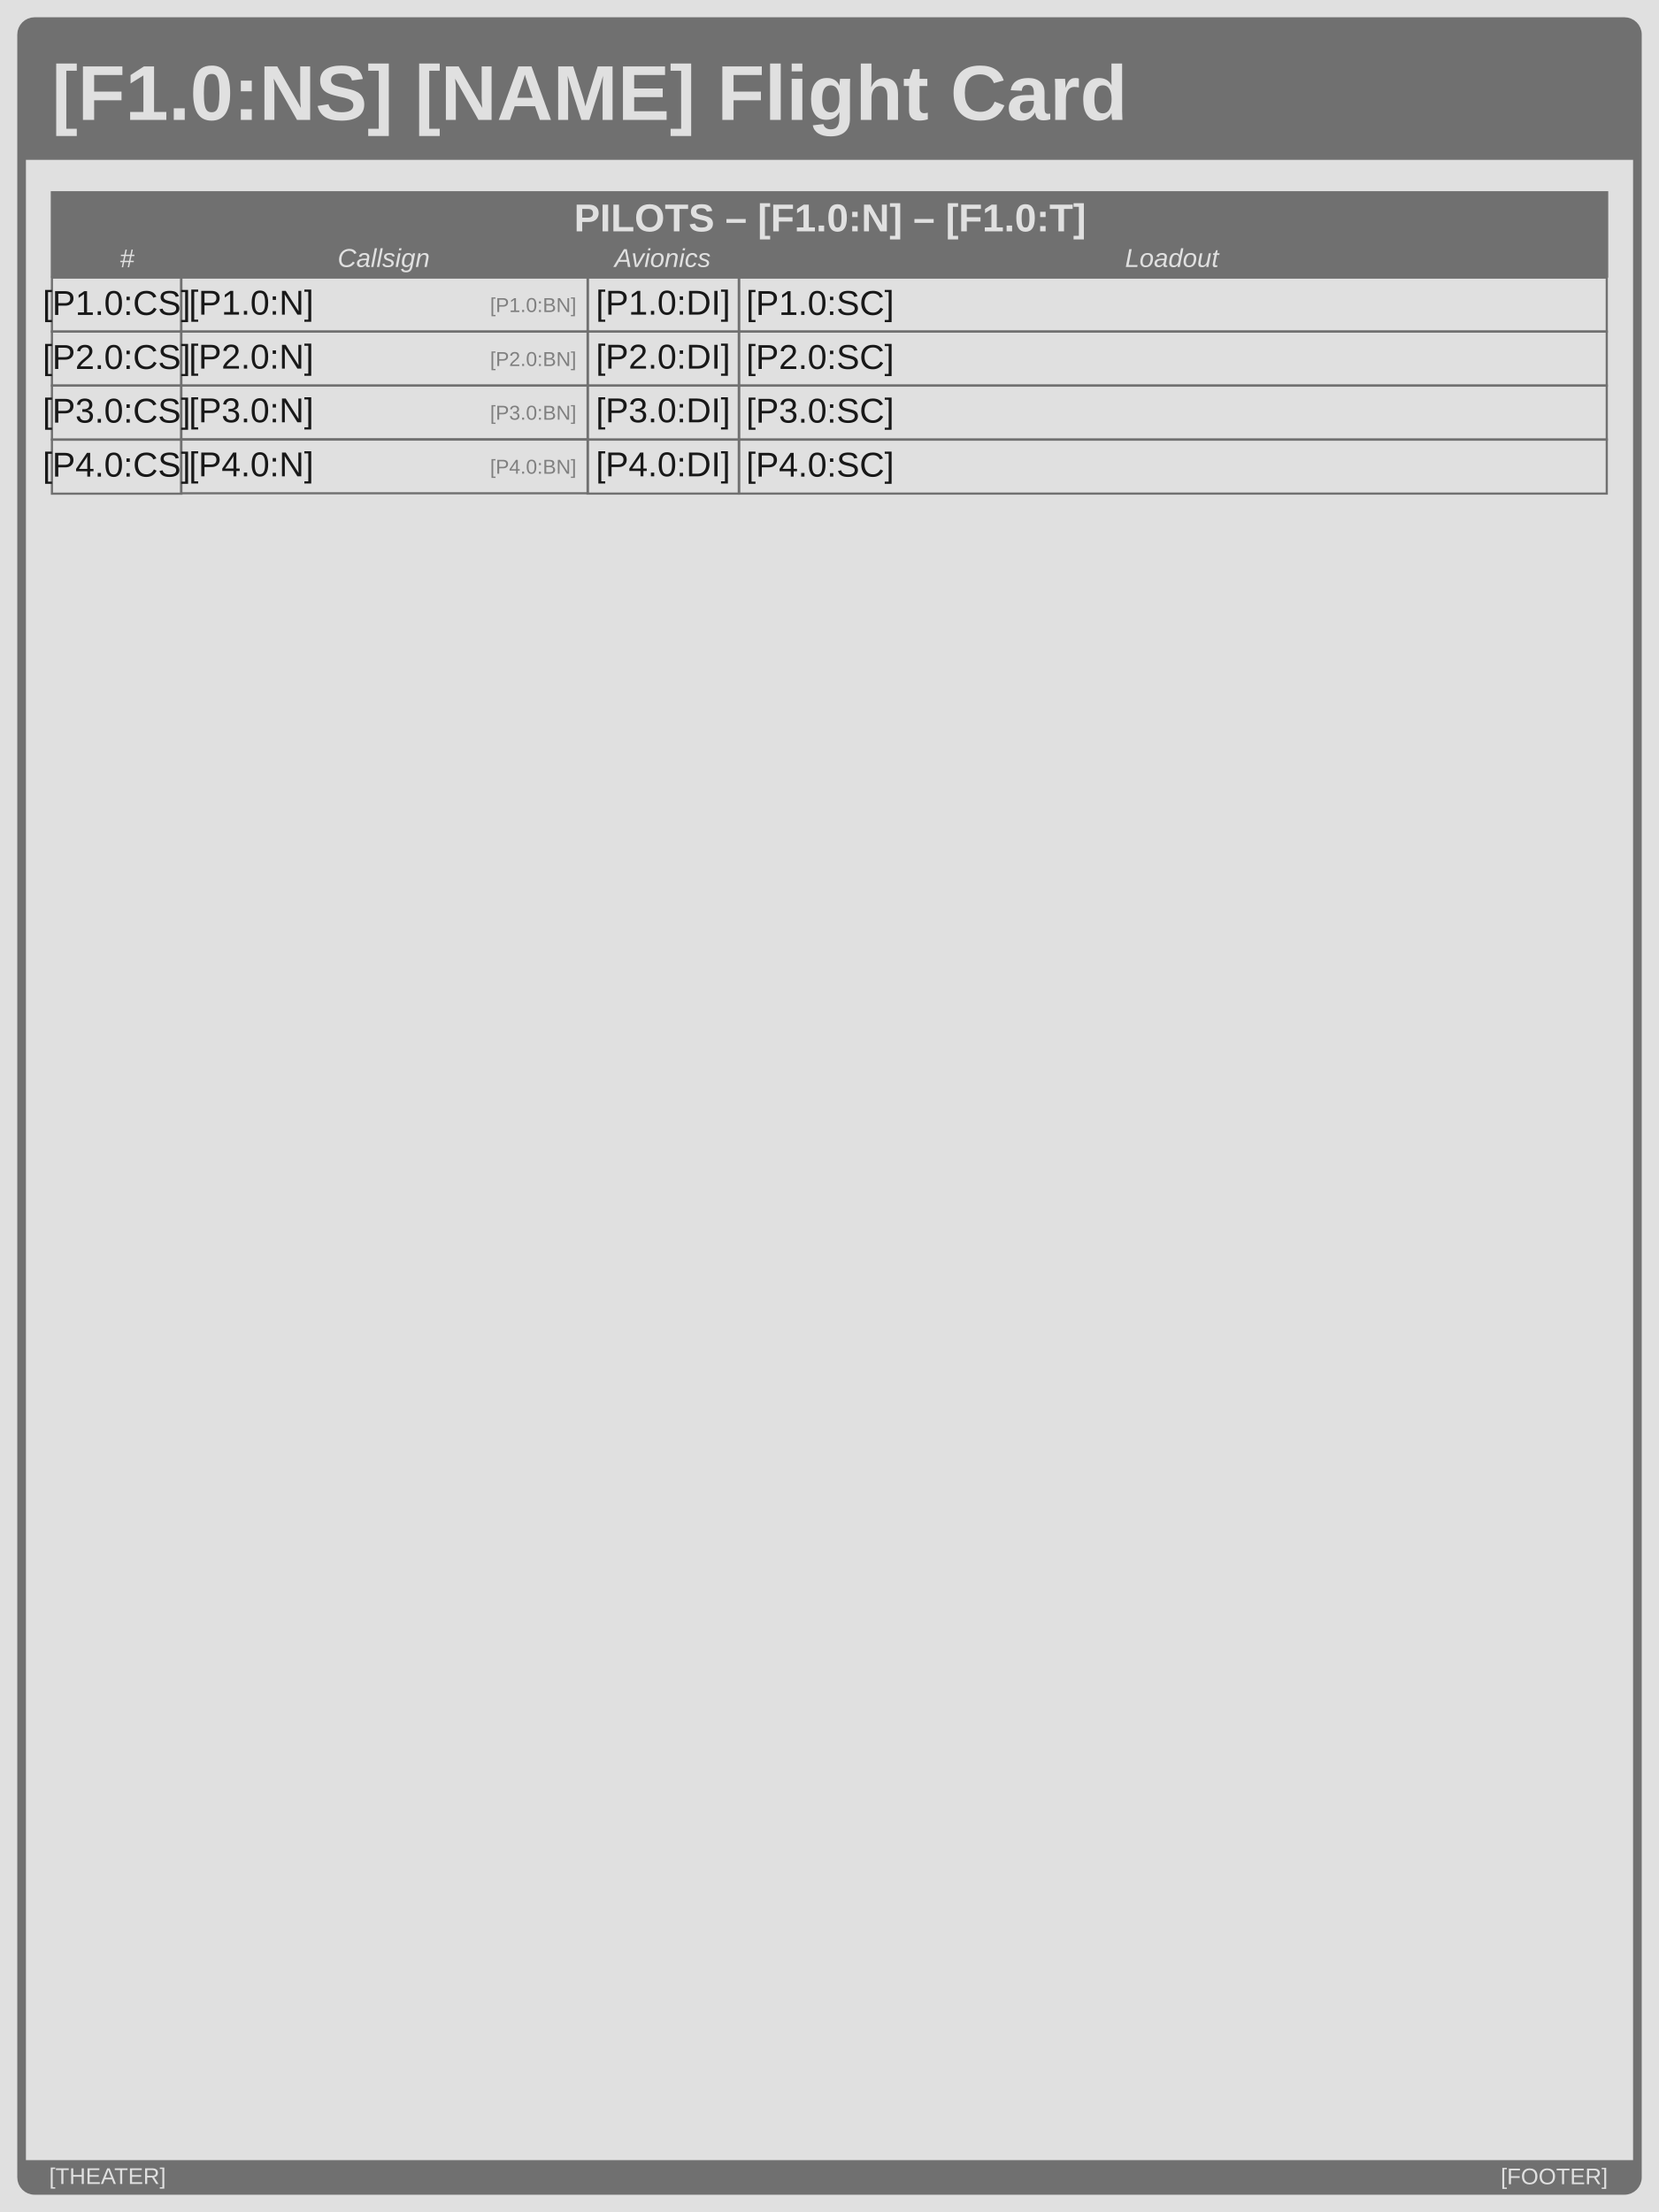
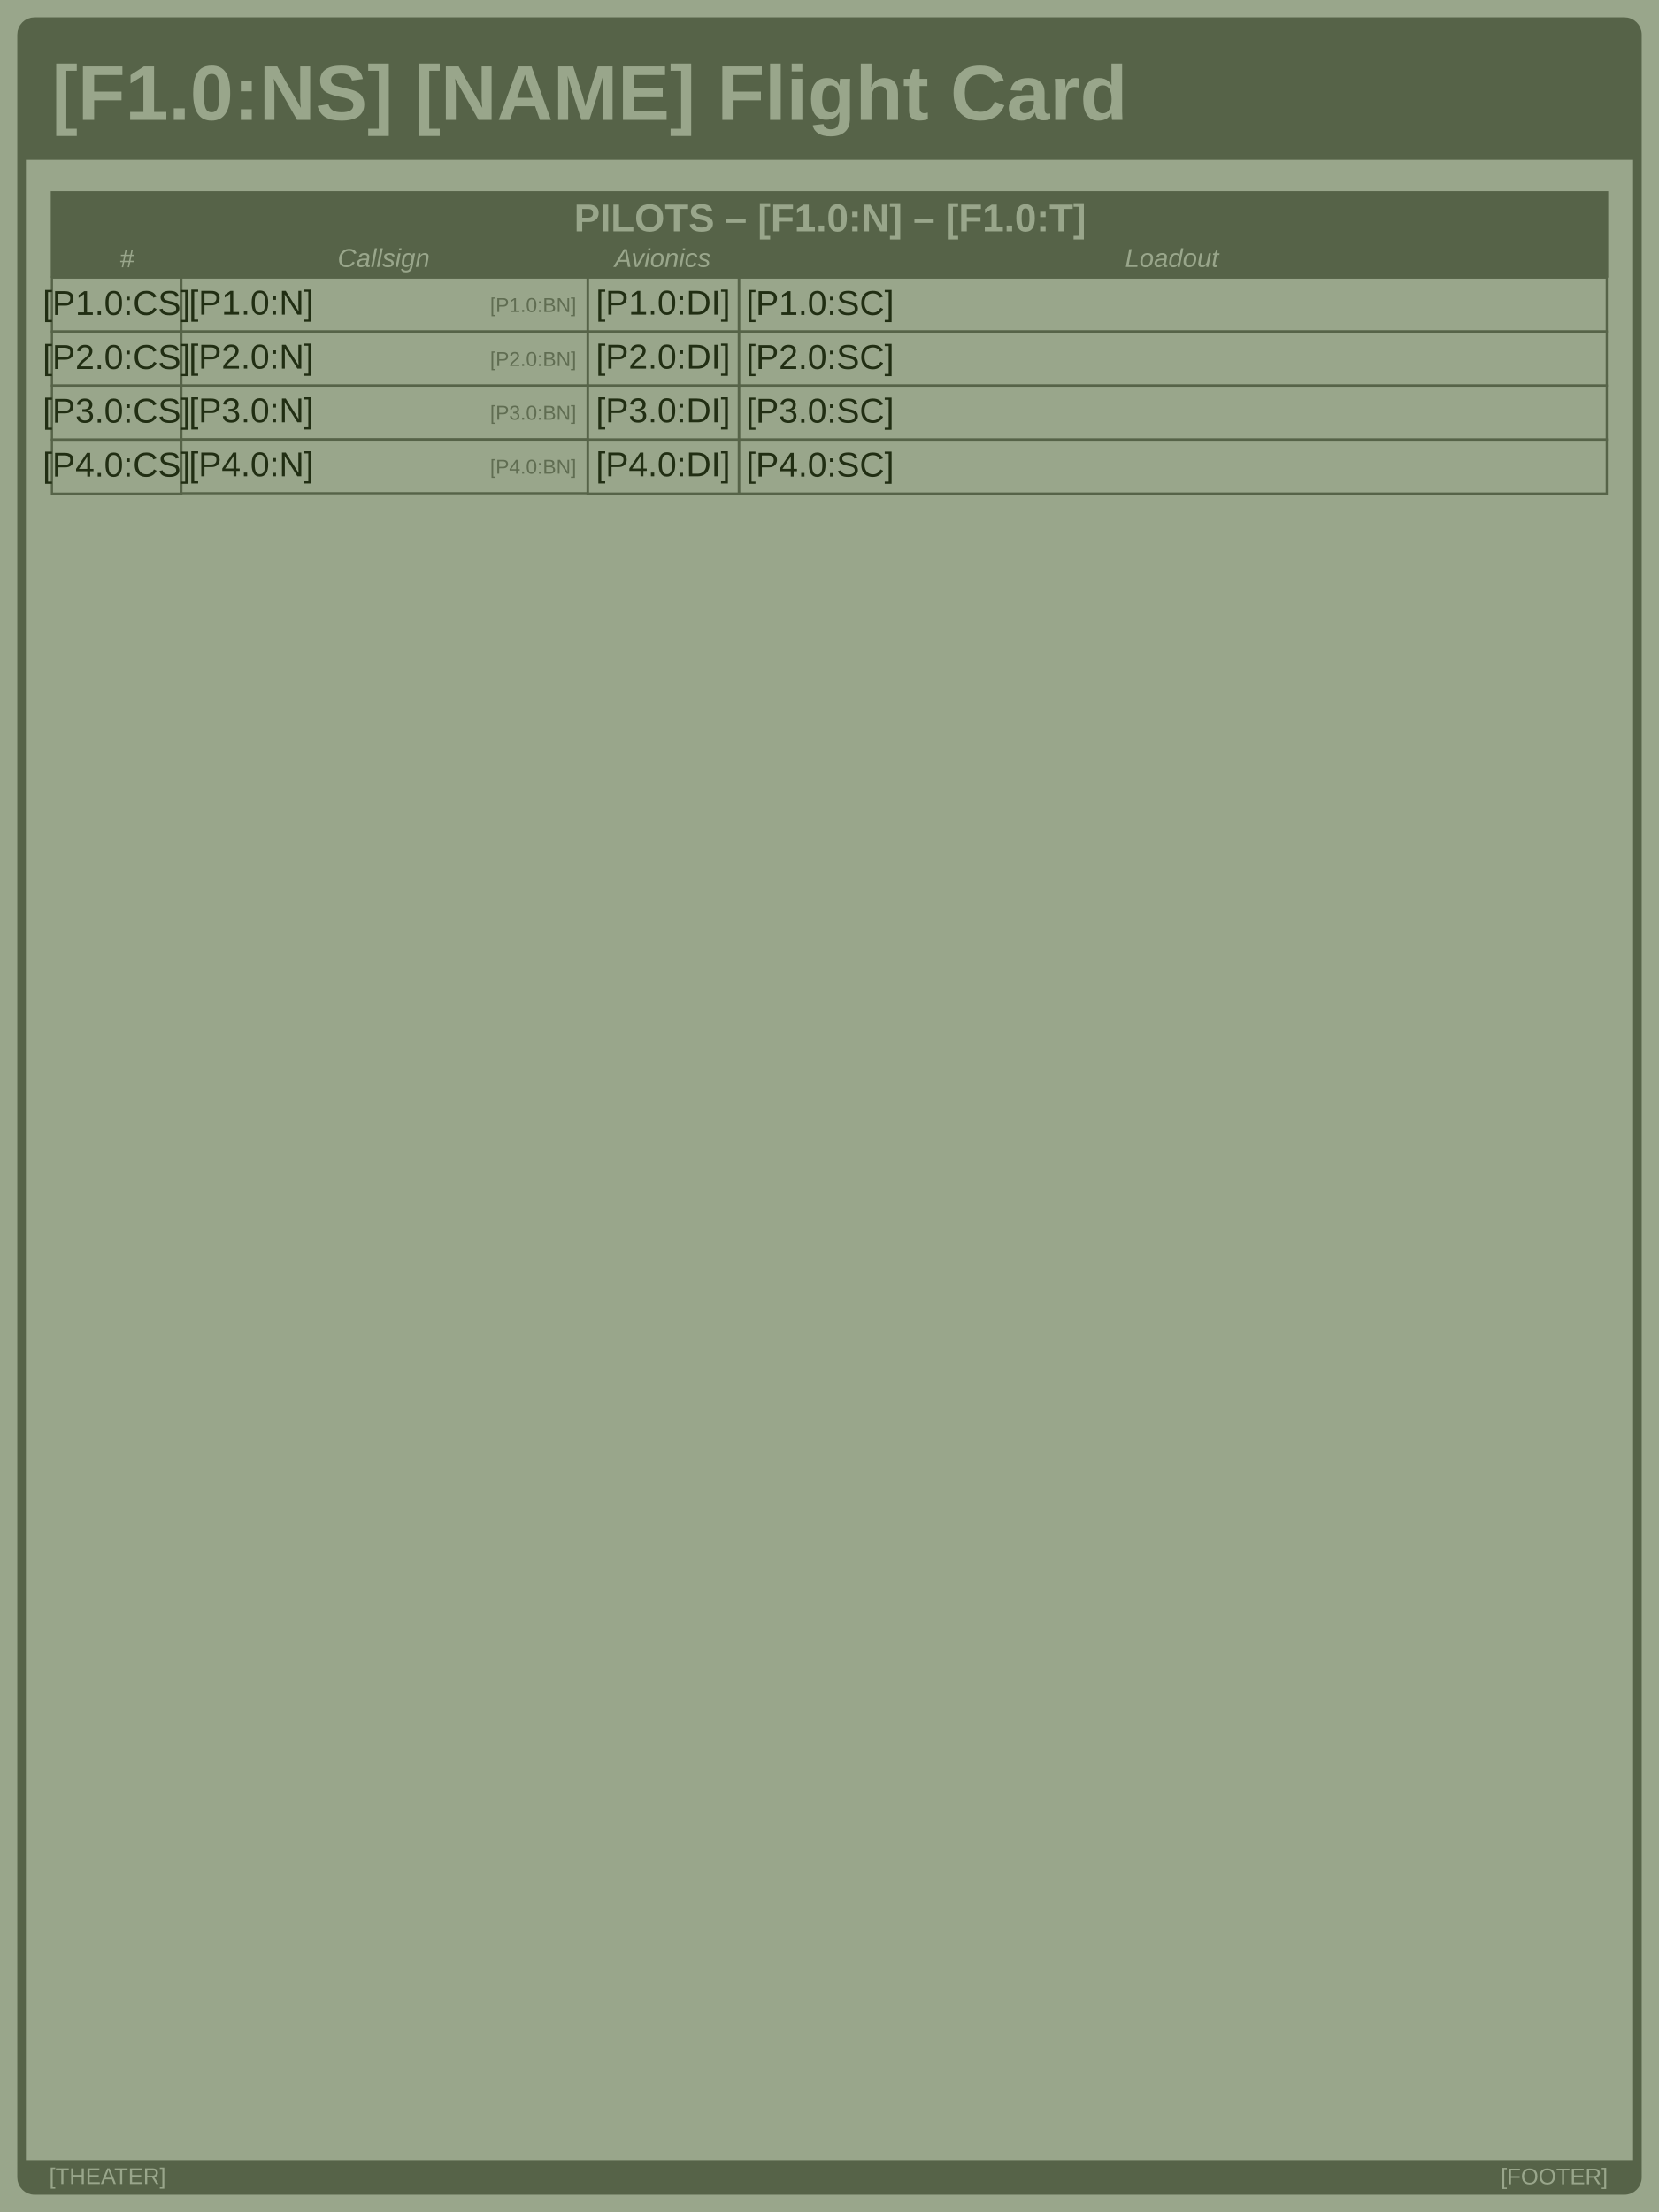
<svg xmlns="http://www.w3.org/2000/svg" width="1536px" height="2048px" viewBox="0 0 1536 2048" version="1.1" id="svg113">
  <defs id="defs113" />
  <g id="KBT_Flight_Card" stroke="none" stroke-width="1" fill="none" fill-rule="evenodd">
    <g id="Background">
      <rect fill="#E0E0E0" x="0" y="0" width="1536" height="2048" id="rect1" />
      <rect id="Border" stroke="#707070" stroke-width="8" x="20" y="20" width="1496" height="2008" rx="12" />
      <polygon id="Border-Background-Footer" fill="#707070" transform="translate(768, 2014) scale(1, -1) translate(-768, -2014) " points="24 2002.947 31 2000 1504 2000 1513 2002.211 1516 2008.105 1516 2028 20 2028 20 2008.105" />
      <polygon id="Border-Background-Header" fill="#707070" points="24 24 31 20 1504 20 1513 23 1516 31 1516 148 20 148 20 31" />
    </g>
    <g id="g114" style="display:inline" transform="translate(0,30)">
      <g id="g113-2" style="display:inline" transform="translate(0,150)">
        <rect id="Border-LOAD-1-4" stroke="#707070" stroke-width="2.706" x="684.36" y="227.007" width="803.28" height="49.986" style="stroke-width:2.014;stroke-dasharray:none" />
        <rect id="Border-AID-1-5" stroke="#707070" stroke-width="2" x="544" y="227" width="140" height="50" />
        <rect id="Border-NAME-1-5" stroke="#707070" stroke-width="1.402" x="167.695" y="226.695" width="376.61" height="50.012" style="stroke-width:1.988;stroke-dasharray:none" />
        <rect id="Border-CALL-1-1" stroke="#707070" stroke-width="0.918" x="48.074" y="227.074" width="119.852" height="49.997" style="stroke-width:2.003;stroke-dasharray:none" />
        <text id="FIELD:LOAD-1-7" font-family="HelveticaNeue-Medium, 'Helvetica Neue'" font-size="34px" font-weight="400" fill="#181818" x="466.828" y="-1.703" style="font-style:normal;font-variant:normal;font-weight:normal;font-stretch:normal;font-size:32px;font-family:Arial;-inkscape-font-specification:'Arial, Normal';font-variant-ligatures:normal;font-variant-caps:normal;font-variant-numeric:normal;font-variant-east-asian:normal;display:inline">
          <tspan x="690.828" y="261.297" id="tspan111-8-2-7-1" style="font-style:normal;font-variant:normal;font-weight:normal;font-stretch:normal;font-size:32px;font-family:Arial;-inkscape-font-specification:'Arial, Normal';font-variant-ligatures:normal;font-variant-caps:normal;font-variant-numeric:normal;font-variant-east-asian:normal">[P4.0:SC]</tspan>
        </text>
        <text id="FIELD:AID-1-1" font-family="HelveticaNeue-Medium, 'Helvetica Neue'" font-size="34px" font-weight="400" fill="#181818" x="662.344" y="-2" style="font-style:normal;font-variant:normal;font-weight:normal;font-stretch:normal;font-size:32px;font-family:Arial;-inkscape-font-specification:'Arial, Normal';font-variant-ligatures:normal;font-variant-caps:normal;font-variant-numeric:normal;font-variant-east-asian:normal;text-align:center;text-anchor:middle;display:inline">
          <tspan x="613.953" y="261" id="tspan111-8-1-5" style="font-style:normal;font-variant:normal;font-weight:normal;font-stretch:normal;font-size:32px;font-family:Arial;-inkscape-font-specification:'Arial, Normal';font-variant-ligatures:normal;font-variant-caps:normal;font-variant-numeric:normal;font-variant-east-asian:normal;text-align:center;text-anchor:middle">[P4.0:DI]</tspan>
        </text>
        <text id="FIELD:BOARD-1-2" font-family="HelveticaNeue-Medium, 'Helvetica Neue'" font-size="33.998px" font-weight="400" fill="#181818" x="610.211" y="-4.409" style="font-style:normal;font-variant:normal;font-weight:normal;font-stretch:normal;font-size:18.667px;font-family:Arial;-inkscape-font-specification:'Arial, Normal';font-variant-ligatures:normal;font-variant-caps:normal;font-variant-numeric:normal;font-variant-east-asian:normal;text-align:end;text-anchor:end;display:inline;fill:#808080;fill-opacity:1;stroke-width:1" transform="scale(0.9999324,1.000068)">
          <tspan x="533.653" y="258.573" id="tspan111-5-5-7-9-8-4-7" style="font-style:normal;font-variant:normal;font-weight:normal;font-stretch:normal;font-size:18.667px;font-family:Arial;-inkscape-font-specification:'Arial, Normal';font-variant-ligatures:normal;font-variant-caps:normal;font-variant-numeric:normal;font-variant-east-asian:normal;text-align:end;text-anchor:end;fill:#808080;fill-opacity:1;stroke-width:1">[P4.0:BN]</tspan>
        </text>
        <text id="FIELD:NAME-1-6" font-family="HelveticaNeue-Medium, 'Helvetica Neue'" font-size="34px" font-weight="400" fill="#181818" x="-49.172" y="-2" style="font-style:normal;font-variant:normal;font-weight:normal;font-stretch:normal;font-size:32px;font-family:Arial;-inkscape-font-specification:'Arial, Normal';font-variant-ligatures:normal;font-variant-caps:normal;font-variant-numeric:normal;font-variant-east-asian:normal;display:inline">
          <tspan x="174.828" y="261" id="tspan111-8-2-1" style="font-style:normal;font-variant:normal;font-weight:normal;font-stretch:normal;font-size:32px;font-family:Arial;-inkscape-font-specification:'Arial, Normal';font-variant-ligatures:normal;font-variant-caps:normal;font-variant-numeric:normal;font-variant-east-asian:normal">[P4.0:N]</tspan>
        </text>
        <text id="FIELD:CALL-1-4" font-family="HelveticaNeue-Medium, 'Helvetica Neue'" font-size="33.998px" font-weight="400" fill="#181818" x="150.994" y="-1.701" style="font-style:normal;font-variant:normal;font-weight:normal;font-stretch:normal;font-size:32px;font-family:Arial;-inkscape-font-specification:'Arial, Normal';font-variant-ligatures:normal;font-variant-caps:normal;font-variant-numeric:normal;font-variant-east-asian:normal;text-align:center;text-anchor:middle;display:inline;stroke-width:1" transform="scale(0.9999324,1.000068)">
          <tspan x="107.96" y="261.281" id="tspan111-2" style="font-style:normal;font-variant:normal;font-weight:normal;font-stretch:normal;font-size:32px;font-family:Arial;-inkscape-font-specification:'Arial, Normal';font-variant-ligatures:normal;font-variant-caps:normal;font-variant-numeric:normal;font-variant-east-asian:normal;text-align:center;text-anchor:middle;stroke-width:1">[P4.0:CS]</tspan>
        </text>
      </g>
      <g id="g113-2-3" style="display:inline" transform="translate(0,100)">
        <rect id="Border-LOAD-1-4-2" stroke="#707070" stroke-width="2.706" x="684.36" y="227.007" width="803.28" height="49.986" style="stroke-width:2.014;stroke-dasharray:none" />
        <rect id="Border-AID-1-5-2" stroke="#707070" stroke-width="2" x="544" y="227" width="140" height="50" />
        <rect id="Border-NAME-1-5-1" stroke="#707070" stroke-width="1.402" x="167.695" y="226.994" width="376.61" height="50.012" style="stroke-width:1.988;stroke-dasharray:none" />
        <rect id="Border-CALL-1-1-6" stroke="#707070" stroke-width="0.918" x="48.074" y="227.001" width="119.852" height="49.997" style="stroke-width:2.003;stroke-dasharray:none" />
        <text id="FIELD:LOAD-1-7-8" font-family="HelveticaNeue-Medium, 'Helvetica Neue'" font-size="34px" font-weight="400" fill="#181818" x="466.828" y="-1.703" style="font-style:normal;font-variant:normal;font-weight:normal;font-stretch:normal;font-size:32px;font-family:Arial;-inkscape-font-specification:'Arial, Normal';font-variant-ligatures:normal;font-variant-caps:normal;font-variant-numeric:normal;font-variant-east-asian:normal;display:inline">
          <tspan x="690.828" y="261.297" id="tspan111-8-2-7-1-5" style="font-style:normal;font-variant:normal;font-weight:normal;font-stretch:normal;font-size:32px;font-family:Arial;-inkscape-font-specification:'Arial, Normal';font-variant-ligatures:normal;font-variant-caps:normal;font-variant-numeric:normal;font-variant-east-asian:normal">[P3.0:SC]</tspan>
        </text>
        <text id="FIELD:AID-1-1-7" font-family="HelveticaNeue-Medium, 'Helvetica Neue'" font-size="34px" font-weight="400" fill="#181818" x="662.344" y="-2" style="font-style:normal;font-variant:normal;font-weight:normal;font-stretch:normal;font-size:32px;font-family:Arial;-inkscape-font-specification:'Arial, Normal';font-variant-ligatures:normal;font-variant-caps:normal;font-variant-numeric:normal;font-variant-east-asian:normal;text-align:center;text-anchor:middle;display:inline">
          <tspan x="613.953" y="261" id="tspan111-8-1-5-6" style="font-style:normal;font-variant:normal;font-weight:normal;font-stretch:normal;font-size:32px;font-family:Arial;-inkscape-font-specification:'Arial, Normal';font-variant-ligatures:normal;font-variant-caps:normal;font-variant-numeric:normal;font-variant-east-asian:normal;text-align:center;text-anchor:middle">[P3.0:DI]</tspan>
        </text>
        <text id="FIELD:BOARD-1-2-1" font-family="HelveticaNeue-Medium, 'Helvetica Neue'" font-size="33.998px" font-weight="400" fill="#181818" x="610.211" y="-4.409" style="font-style:normal;font-variant:normal;font-weight:normal;font-stretch:normal;font-size:18.667px;font-family:Arial;-inkscape-font-specification:'Arial, Normal';font-variant-ligatures:normal;font-variant-caps:normal;font-variant-numeric:normal;font-variant-east-asian:normal;text-align:end;text-anchor:end;display:inline;fill:#808080;fill-opacity:1;stroke-width:1" transform="scale(0.9999324,1.000068)">
          <tspan x="533.653" y="258.573" id="tspan111-5-5-7-9-8-4-7-8" style="font-style:normal;font-variant:normal;font-weight:normal;font-stretch:normal;font-size:18.667px;font-family:Arial;-inkscape-font-specification:'Arial, Normal';font-variant-ligatures:normal;font-variant-caps:normal;font-variant-numeric:normal;font-variant-east-asian:normal;text-align:end;text-anchor:end;fill:#808080;fill-opacity:1;stroke-width:1">[P3.0:BN]</tspan>
        </text>
        <text id="FIELD:NAME-1-6-9" font-family="HelveticaNeue-Medium, 'Helvetica Neue'" font-size="34px" font-weight="400" fill="#181818" x="-49.172" y="-2" style="font-style:normal;font-variant:normal;font-weight:normal;font-stretch:normal;font-size:32px;font-family:Arial;-inkscape-font-specification:'Arial, Normal';font-variant-ligatures:normal;font-variant-caps:normal;font-variant-numeric:normal;font-variant-east-asian:normal;display:inline">
          <tspan x="174.828" y="261" id="tspan111-8-2-1-2" style="font-style:normal;font-variant:normal;font-weight:normal;font-stretch:normal;font-size:32px;font-family:Arial;-inkscape-font-specification:'Arial, Normal';font-variant-ligatures:normal;font-variant-caps:normal;font-variant-numeric:normal;font-variant-east-asian:normal">[P3.0:N]</tspan>
        </text>
        <text id="FIELD:CALL-1-4-7" font-family="HelveticaNeue-Medium, 'Helvetica Neue'" font-size="33.998px" font-weight="400" fill="#181818" x="150.994" y="-1.701" style="font-style:normal;font-variant:normal;font-weight:normal;font-stretch:normal;font-size:32px;font-family:Arial;-inkscape-font-specification:'Arial, Normal';font-variant-ligatures:normal;font-variant-caps:normal;font-variant-numeric:normal;font-variant-east-asian:normal;text-align:center;text-anchor:middle;display:inline;stroke-width:1" transform="scale(0.9999324,1.000068)">
          <tspan x="107.96" y="261.281" id="tspan111-2-9" style="font-style:normal;font-variant:normal;font-weight:normal;font-stretch:normal;font-size:32px;font-family:Arial;-inkscape-font-specification:'Arial, Normal';font-variant-ligatures:normal;font-variant-caps:normal;font-variant-numeric:normal;font-variant-east-asian:normal;text-align:center;text-anchor:middle;stroke-width:1">[P3.0:CS]</tspan>
        </text>
      </g>
      <g id="g113-2-3-5" style="display:inline" transform="translate(-5.6094481e-6,50.29918)">
        <rect id="Border-LOAD-1-4-2-4" stroke="#707070" stroke-width="2.706" x="684.36" y="226.708" width="803.28" height="49.986" style="stroke-width:2.014;stroke-dasharray:none" />
        <rect id="Border-AID-1-5-2-3" stroke="#707070" stroke-width="2" x="544" y="226.701" width="140" height="50" style="stroke-width:2;stroke-dasharray:none" />
        <rect id="Border-NAME-1-5-1-1" stroke="#707070" stroke-width="1.402" x="167.695" y="226.695" width="376.61" height="50.012" style="stroke-width:1.988;stroke-dasharray:none" />
        <rect id="Border-CALL-1-1-6-2" stroke="#707070" stroke-width="0.918" x="48.074" y="226.702" width="119.852" height="49.997" style="stroke-width:2.003;stroke-dasharray:none" />
        <text id="FIELD:LOAD-1-7-8-3" font-family="HelveticaNeue-Medium, 'Helvetica Neue'" font-size="34px" font-weight="400" fill="#181818" x="466.828" y="-1.703" style="font-style:normal;font-variant:normal;font-weight:normal;font-stretch:normal;font-size:32px;font-family:Arial;-inkscape-font-specification:'Arial, Normal';font-variant-ligatures:normal;font-variant-caps:normal;font-variant-numeric:normal;font-variant-east-asian:normal;display:inline">
          <tspan x="690.828" y="261.297" id="tspan111-8-2-7-1-5-3" style="font-style:normal;font-variant:normal;font-weight:normal;font-stretch:normal;font-size:32px;font-family:Arial;-inkscape-font-specification:'Arial, Normal';font-variant-ligatures:normal;font-variant-caps:normal;font-variant-numeric:normal;font-variant-east-asian:normal">[P2.0:SC]</tspan>
        </text>
        <text id="FIELD:AID-1-1-7-4" font-family="HelveticaNeue-Medium, 'Helvetica Neue'" font-size="34px" font-weight="400" fill="#181818" x="662.344" y="-2" style="font-style:normal;font-variant:normal;font-weight:normal;font-stretch:normal;font-size:32px;font-family:Arial;-inkscape-font-specification:'Arial, Normal';font-variant-ligatures:normal;font-variant-caps:normal;font-variant-numeric:normal;font-variant-east-asian:normal;text-align:center;text-anchor:middle;display:inline">
          <tspan x="613.953" y="261" id="tspan111-8-1-5-6-1" style="font-style:normal;font-variant:normal;font-weight:normal;font-stretch:normal;font-size:32px;font-family:Arial;-inkscape-font-specification:'Arial, Normal';font-variant-ligatures:normal;font-variant-caps:normal;font-variant-numeric:normal;font-variant-east-asian:normal;text-align:center;text-anchor:middle">[P2.0:DI]</tspan>
        </text>
        <text id="FIELD:BOARD-1-2-1-1" font-family="HelveticaNeue-Medium, 'Helvetica Neue'" font-size="33.998px" font-weight="400" fill="#181818" x="610.211" y="-4.409" style="font-style:normal;font-variant:normal;font-weight:normal;font-stretch:normal;font-size:18.667px;font-family:Arial;-inkscape-font-specification:'Arial, Normal';font-variant-ligatures:normal;font-variant-caps:normal;font-variant-numeric:normal;font-variant-east-asian:normal;text-align:end;text-anchor:end;display:inline;fill:#808080;fill-opacity:1;stroke-width:1" transform="scale(0.9999324,1.000068)">
          <tspan x="533.653" y="258.573" id="tspan111-5-5-7-9-8-4-7-8-3" style="font-style:normal;font-variant:normal;font-weight:normal;font-stretch:normal;font-size:18.667px;font-family:Arial;-inkscape-font-specification:'Arial, Normal';font-variant-ligatures:normal;font-variant-caps:normal;font-variant-numeric:normal;font-variant-east-asian:normal;text-align:end;text-anchor:end;fill:#808080;fill-opacity:1;stroke-width:1">[P2.0:BN]</tspan>
        </text>
        <text id="FIELD:NAME-1-6-9-8" font-family="HelveticaNeue-Medium, 'Helvetica Neue'" font-size="34px" font-weight="400" fill="#181818" x="-49.172" y="-2" style="font-style:normal;font-variant:normal;font-weight:normal;font-stretch:normal;font-size:32px;font-family:Arial;-inkscape-font-specification:'Arial, Normal';font-variant-ligatures:normal;font-variant-caps:normal;font-variant-numeric:normal;font-variant-east-asian:normal;display:inline">
          <tspan x="174.828" y="261" id="tspan111-8-2-1-2-7" style="font-style:normal;font-variant:normal;font-weight:normal;font-stretch:normal;font-size:32px;font-family:Arial;-inkscape-font-specification:'Arial, Normal';font-variant-ligatures:normal;font-variant-caps:normal;font-variant-numeric:normal;font-variant-east-asian:normal">[P2.0:N]</tspan>
        </text>
        <text id="FIELD:CALL-1-4-7-4" font-family="HelveticaNeue-Medium, 'Helvetica Neue'" font-size="33.998px" font-weight="400" fill="#181818" x="150.994" y="-1.701" style="font-style:normal;font-variant:normal;font-weight:normal;font-stretch:normal;font-size:32px;font-family:Arial;-inkscape-font-specification:'Arial, Normal';font-variant-ligatures:normal;font-variant-caps:normal;font-variant-numeric:normal;font-variant-east-asian:normal;text-align:center;text-anchor:middle;display:inline;stroke-width:1" transform="scale(0.9999324,1.000068)">
          <tspan x="107.96" y="261.281" id="tspan111-2-9-2" style="font-style:normal;font-variant:normal;font-weight:normal;font-stretch:normal;font-size:32px;font-family:Arial;-inkscape-font-specification:'Arial, Normal';font-variant-ligatures:normal;font-variant-caps:normal;font-variant-numeric:normal;font-variant-east-asian:normal;text-align:center;text-anchor:middle;stroke-width:1">[P2.0:CS]</tspan>
        </text>
      </g>
      <g id="g113" style="display:inline" transform="translate(0,0.2991791)">
        <rect id="Border-LOAD-1" stroke="#707070" stroke-width="2.706" x="684.36" y="226.708" width="803.28" height="49.986" style="stroke-width:2.014;stroke-dasharray:none" />
        <rect id="Border-AID-1" stroke="#707070" stroke-width="2" x="544" y="226.701" width="140" height="50" />
        <rect id="Border-NAME-1" stroke="#707070" stroke-width="1.402" x="167.695" y="226.695" width="376.61" height="50.012" style="stroke-width:1.988;stroke-dasharray:none" />
        <rect id="Border-CALL-1" stroke="#707070" stroke-width="0.918" x="48.074" y="226.702" width="119.852" height="49.997" style="stroke-width:2.003;stroke-dasharray:none" />
        <text id="FIELD:LOAD-1" font-family="HelveticaNeue-Medium, 'Helvetica Neue'" font-size="34px" font-weight="400" fill="#181818" x="466.828" y="-1.703" style="font-style:normal;font-variant:normal;font-weight:normal;font-stretch:normal;font-size:32px;font-family:Arial;-inkscape-font-specification:'Arial, Normal';font-variant-ligatures:normal;font-variant-caps:normal;font-variant-numeric:normal;font-variant-east-asian:normal;display:inline">
          <tspan x="690.828" y="261.297" id="tspan111-8-2-7" style="font-style:normal;font-variant:normal;font-weight:normal;font-stretch:normal;font-size:32px;font-family:Arial;-inkscape-font-specification:'Arial, Normal';font-variant-ligatures:normal;font-variant-caps:normal;font-variant-numeric:normal;font-variant-east-asian:normal">[P1.0:SC]</tspan>
        </text>
        <text id="FIELD:AID-1" font-family="HelveticaNeue-Medium, 'Helvetica Neue'" font-size="34px" font-weight="400" fill="#181818" x="662.344" y="-2" style="font-style:normal;font-variant:normal;font-weight:normal;font-stretch:normal;font-size:32px;font-family:Arial;-inkscape-font-specification:'Arial, Normal';font-variant-ligatures:normal;font-variant-caps:normal;font-variant-numeric:normal;font-variant-east-asian:normal;text-align:center;text-anchor:middle;display:inline">
          <tspan x="613.953" y="261" id="tspan111-8-1" style="font-style:normal;font-variant:normal;font-weight:normal;font-stretch:normal;font-size:32px;font-family:Arial;-inkscape-font-specification:'Arial, Normal';font-variant-ligatures:normal;font-variant-caps:normal;font-variant-numeric:normal;font-variant-east-asian:normal;text-align:center;text-anchor:middle">[P1.0:DI]</tspan>
        </text>
        <text id="FIELD:BOARD-1" font-family="HelveticaNeue-Medium, 'Helvetica Neue'" font-size="33.998px" font-weight="400" fill="#181818" x="610.211" y="-4.409" style="font-style:normal;font-variant:normal;font-weight:normal;font-stretch:normal;font-size:18.667px;font-family:Arial;-inkscape-font-specification:'Arial, Normal';font-variant-ligatures:normal;font-variant-caps:normal;font-variant-numeric:normal;font-variant-east-asian:normal;text-align:end;text-anchor:end;display:inline;fill:#808080;fill-opacity:1;stroke-width:1" transform="scale(0.9999324,1.000068)">
          <tspan x="533.653" y="258.573" id="tspan111-5-5-7-9-8-4" style="font-style:normal;font-variant:normal;font-weight:normal;font-stretch:normal;font-size:18.667px;font-family:Arial;-inkscape-font-specification:'Arial, Normal';font-variant-ligatures:normal;font-variant-caps:normal;font-variant-numeric:normal;font-variant-east-asian:normal;text-align:end;text-anchor:end;fill:#808080;fill-opacity:1;stroke-width:1">[P1.0:BN]</tspan>
        </text>
        <text id="FIELD:NAME-1" font-family="HelveticaNeue-Medium, 'Helvetica Neue'" font-size="34px" font-weight="400" fill="#181818" x="-49.172" y="-2" style="font-style:normal;font-variant:normal;font-weight:normal;font-stretch:normal;font-size:32px;font-family:Arial;-inkscape-font-specification:'Arial, Normal';font-variant-ligatures:normal;font-variant-caps:normal;font-variant-numeric:normal;font-variant-east-asian:normal;display:inline">
          <tspan x="174.828" y="261" id="tspan111-8-2" style="font-style:normal;font-variant:normal;font-weight:normal;font-stretch:normal;font-size:32px;font-family:Arial;-inkscape-font-specification:'Arial, Normal';font-variant-ligatures:normal;font-variant-caps:normal;font-variant-numeric:normal;font-variant-east-asian:normal">[P1.0:N]</tspan>
        </text>
        <text id="FIELD:CALL-1" font-family="HelveticaNeue-Medium, 'Helvetica Neue'" font-size="33.998px" font-weight="400" fill="#181818" x="150.994" y="-1.701" style="font-style:normal;font-variant:normal;font-weight:normal;font-stretch:normal;font-size:32px;font-family:Arial;-inkscape-font-specification:'Arial, Normal';font-variant-ligatures:normal;font-variant-caps:normal;font-variant-numeric:normal;font-variant-east-asian:normal;text-align:center;text-anchor:middle;display:inline;stroke-width:1" transform="scale(0.9999324,1.000068)">
          <tspan x="107.96" y="261.281" id="tspan111" style="font-style:normal;font-variant:normal;font-weight:normal;font-stretch:normal;font-size:32px;font-family:Arial;-inkscape-font-specification:'Arial, Normal';font-variant-ligatures:normal;font-variant-caps:normal;font-variant-numeric:normal;font-variant-east-asian:normal;text-align:center;text-anchor:middle;stroke-width:1">[P1.0:CS]</tspan>
        </text>
      </g>
    </g>
    <g id="Mission-Data" transform="translate(48,178)">
      <rect id="P1-Header-Border" stroke="#707070" stroke-width="2" fill="#707070" x="0" y="0" width="1440" height="78" />
      <text font-family="HelveticaNeue-Bold, 'Helvetica Neue'" font-size="36px" font-weight="bold" fill="#e0e0e0" id="P1-Loadout" x="573.246" y="32.18" style="font-style:italic;font-variant:normal;font-weight:normal;font-stretch:normal;font-size:24px;font-family:Arial;-inkscape-font-specification:'Arial, Italic';font-variant-ligatures:normal;font-variant-caps:normal;font-variant-numeric:normal;font-variant-east-asian:normal;text-align:center;text-anchor:middle;fill:#e0e0e0">
        <tspan x="1036.998" y="69.18" id="tspan90-5-4-2-1" style="font-style:italic;font-variant:normal;font-weight:normal;font-stretch:normal;font-size:24px;font-family:Arial;-inkscape-font-specification:'Arial, Italic';font-variant-ligatures:normal;font-variant-caps:normal;font-variant-numeric:normal;font-variant-east-asian:normal;text-align:center;text-anchor:middle">Loadout</tspan>
      </text>
      <text font-family="HelveticaNeue-Bold, 'Helvetica Neue'" font-size="36px" font-weight="bold" fill="#e0e0e0" id="P1-AID" x="101.686" y="32.18" style="font-style:italic;font-variant:normal;font-weight:normal;font-stretch:normal;font-size:24px;font-family:Arial;-inkscape-font-specification:'Arial, Italic';font-variant-ligatures:normal;font-variant-caps:normal;font-variant-numeric:normal;font-variant-east-asian:normal;text-align:center;text-anchor:middle;fill:#e0e0e0">
        <tspan x="565.438" y="69.18" id="tspan90-5-4-5" style="font-style:italic;font-variant:normal;font-weight:normal;font-stretch:normal;font-size:24px;font-family:Arial;-inkscape-font-specification:'Arial, Italic';font-variant-ligatures:normal;font-variant-caps:normal;font-variant-numeric:normal;font-variant-east-asian:normal;text-align:center;text-anchor:middle">Avionics</tspan>
      </text>
      <text font-family="HelveticaNeue-Bold, 'Helvetica Neue'" font-size="36px" font-weight="bold" fill="#e0e0e0" id="P1-Name" x="-156.502" y="32.18" style="font-style:italic;font-variant:normal;font-weight:normal;font-stretch:normal;font-size:24px;font-family:Arial;-inkscape-font-specification:'Arial, Italic';font-variant-ligatures:normal;font-variant-caps:normal;font-variant-numeric:normal;font-variant-east-asian:normal;text-align:center;text-anchor:middle;fill:#e0e0e0">
        <tspan x="307.25" y="69.18" id="tspan90-5-4-2" style="font-style:italic;font-variant:normal;font-weight:normal;font-stretch:normal;font-size:24px;font-family:Arial;-inkscape-font-specification:'Arial, Italic';font-variant-ligatures:normal;font-variant-caps:normal;font-variant-numeric:normal;font-variant-east-asian:normal;text-align:center;text-anchor:middle">Callsign</tspan>
      </text>
      <text font-family="HelveticaNeue-Bold, 'Helvetica Neue'" font-size="36px" font-weight="bold" fill="#e0e0e0" id="P1-Call" x="-394.191" y="32.473" style="font-style:italic;font-variant:normal;font-weight:normal;font-stretch:normal;font-size:24px;font-family:Arial;-inkscape-font-specification:'Arial, Italic';font-variant-ligatures:normal;font-variant-caps:normal;font-variant-numeric:normal;font-variant-east-asian:normal;text-align:center;text-anchor:middle;fill:#e0e0e0">
        <tspan x="69.561" y="69.473" id="tspan90-5" style="font-style:italic;font-variant:normal;font-weight:normal;font-stretch:normal;font-size:24px;font-family:Arial;-inkscape-font-specification:'Arial, Italic';font-variant-ligatures:normal;font-variant-caps:normal;font-variant-numeric:normal;font-variant-east-asian:normal;text-align:center;text-anchor:middle">#</tspan>
      </text>
      <text font-family="HelveticaNeue-Bold, 'Helvetica Neue'" font-size="36px" font-weight="bold" fill="#e0e0e0" id="P1-Header" x="256.752" y="-0.791" style="font-weight:bold;font-size:36px;font-family:HelveticaNeue-Bold, 'Helvetica Neue';text-align:center;text-anchor:middle;fill:#e0e0e0">
        <tspan x="720.504" y="36.209" id="tspan90" style="font-style:normal;font-variant:normal;font-weight:bold;font-stretch:normal;font-size:36px;font-family:Arial;-inkscape-font-specification:'Arial, Bold';font-variant-ligatures:normal;font-variant-caps:normal;font-variant-numeric:normal;font-variant-east-asian:normal;text-align:center;text-anchor:middle">PILOTS – [F1.0:N] – [F1.0:T]</tspan>
      </text>
    </g>
    <text id="FIELD:Footer" font-family="HelveticaNeue-Medium, 'Helvetica Neue'" font-size="21px" font-weight="400" fill="#e0e0e0" x="481.878" y="-0.701" style="font-weight:400;font-size:21px;font-family:HelveticaNeue-Medium, 'Helvetica Neue';text-align:end;text-anchor:end;fill:#e0e0e0">
      <tspan x="1488.61" y="2022.299" id="tspan112" style="font-style:normal;font-variant:normal;font-weight:normal;font-stretch:normal;font-size:21px;font-family:Arial;-inkscape-font-specification:'Arial, Normal';font-variant-ligatures:normal;font-variant-caps:normal;font-variant-numeric:normal;font-variant-east-asian:normal;text-align:end;text-anchor:end">[FOOTER]</tspan>
    </text>
    <text id="FIELD:Theater" font-family="HelveticaNeue-Medium, 'Helvetica Neue'" font-size="21px" font-weight="400" fill="#e0e0e0" x="-1052.342" y="-0.967" style="font-weight:400;font-size:21px;font-family:HelveticaNeue-Medium, 'Helvetica Neue';text-align:start;text-anchor:start;fill:#e0e0e0">
      <tspan x="45.488" y="2022.032" id="tspan112-9" style="font-style:normal;font-variant:normal;font-weight:normal;font-stretch:normal;font-size:21px;font-family:Arial;-inkscape-font-specification:'Arial, Normal';font-variant-ligatures:normal;font-variant-caps:normal;font-variant-numeric:normal;font-variant-east-asian:normal;text-align:start;text-anchor:start">[THEATER]</tspan>
    </text>
    <text id="FIELD:Header" font-family="HelveticaNeue-Bold, 'Helvetica Neue'" font-size="72px" font-weight="bold" fill="#e0e0e0" style="font-weight:bold;font-size:72px;font-family:HelveticaNeue-Bold, 'Helvetica Neue';fill:#e0e0e0">
      <tspan x="48" y="111" id="tspan113" style="font-style:normal;font-variant:normal;font-weight:bold;font-stretch:normal;font-size:72px;font-family:Arial;-inkscape-font-specification:'Arial, Bold';font-variant-ligatures:normal;font-variant-caps:normal;font-variant-numeric:normal;font-variant-east-asian:normal">[F1.0:NS] [NAME] Flight Card</tspan>
    </text>
-     <rect id="NIGHT_TINT" fill-opacity="0.4" fill="#31510e" x="0" y="0" width="1536" height="2048" style="display:none" />
+     <rect id="NIGHT_TINT" fill-opacity="0.4" fill="#31510e" x="0" y="0" width="1536" height="2048" style="display:inline" />
  </g>
</svg>
